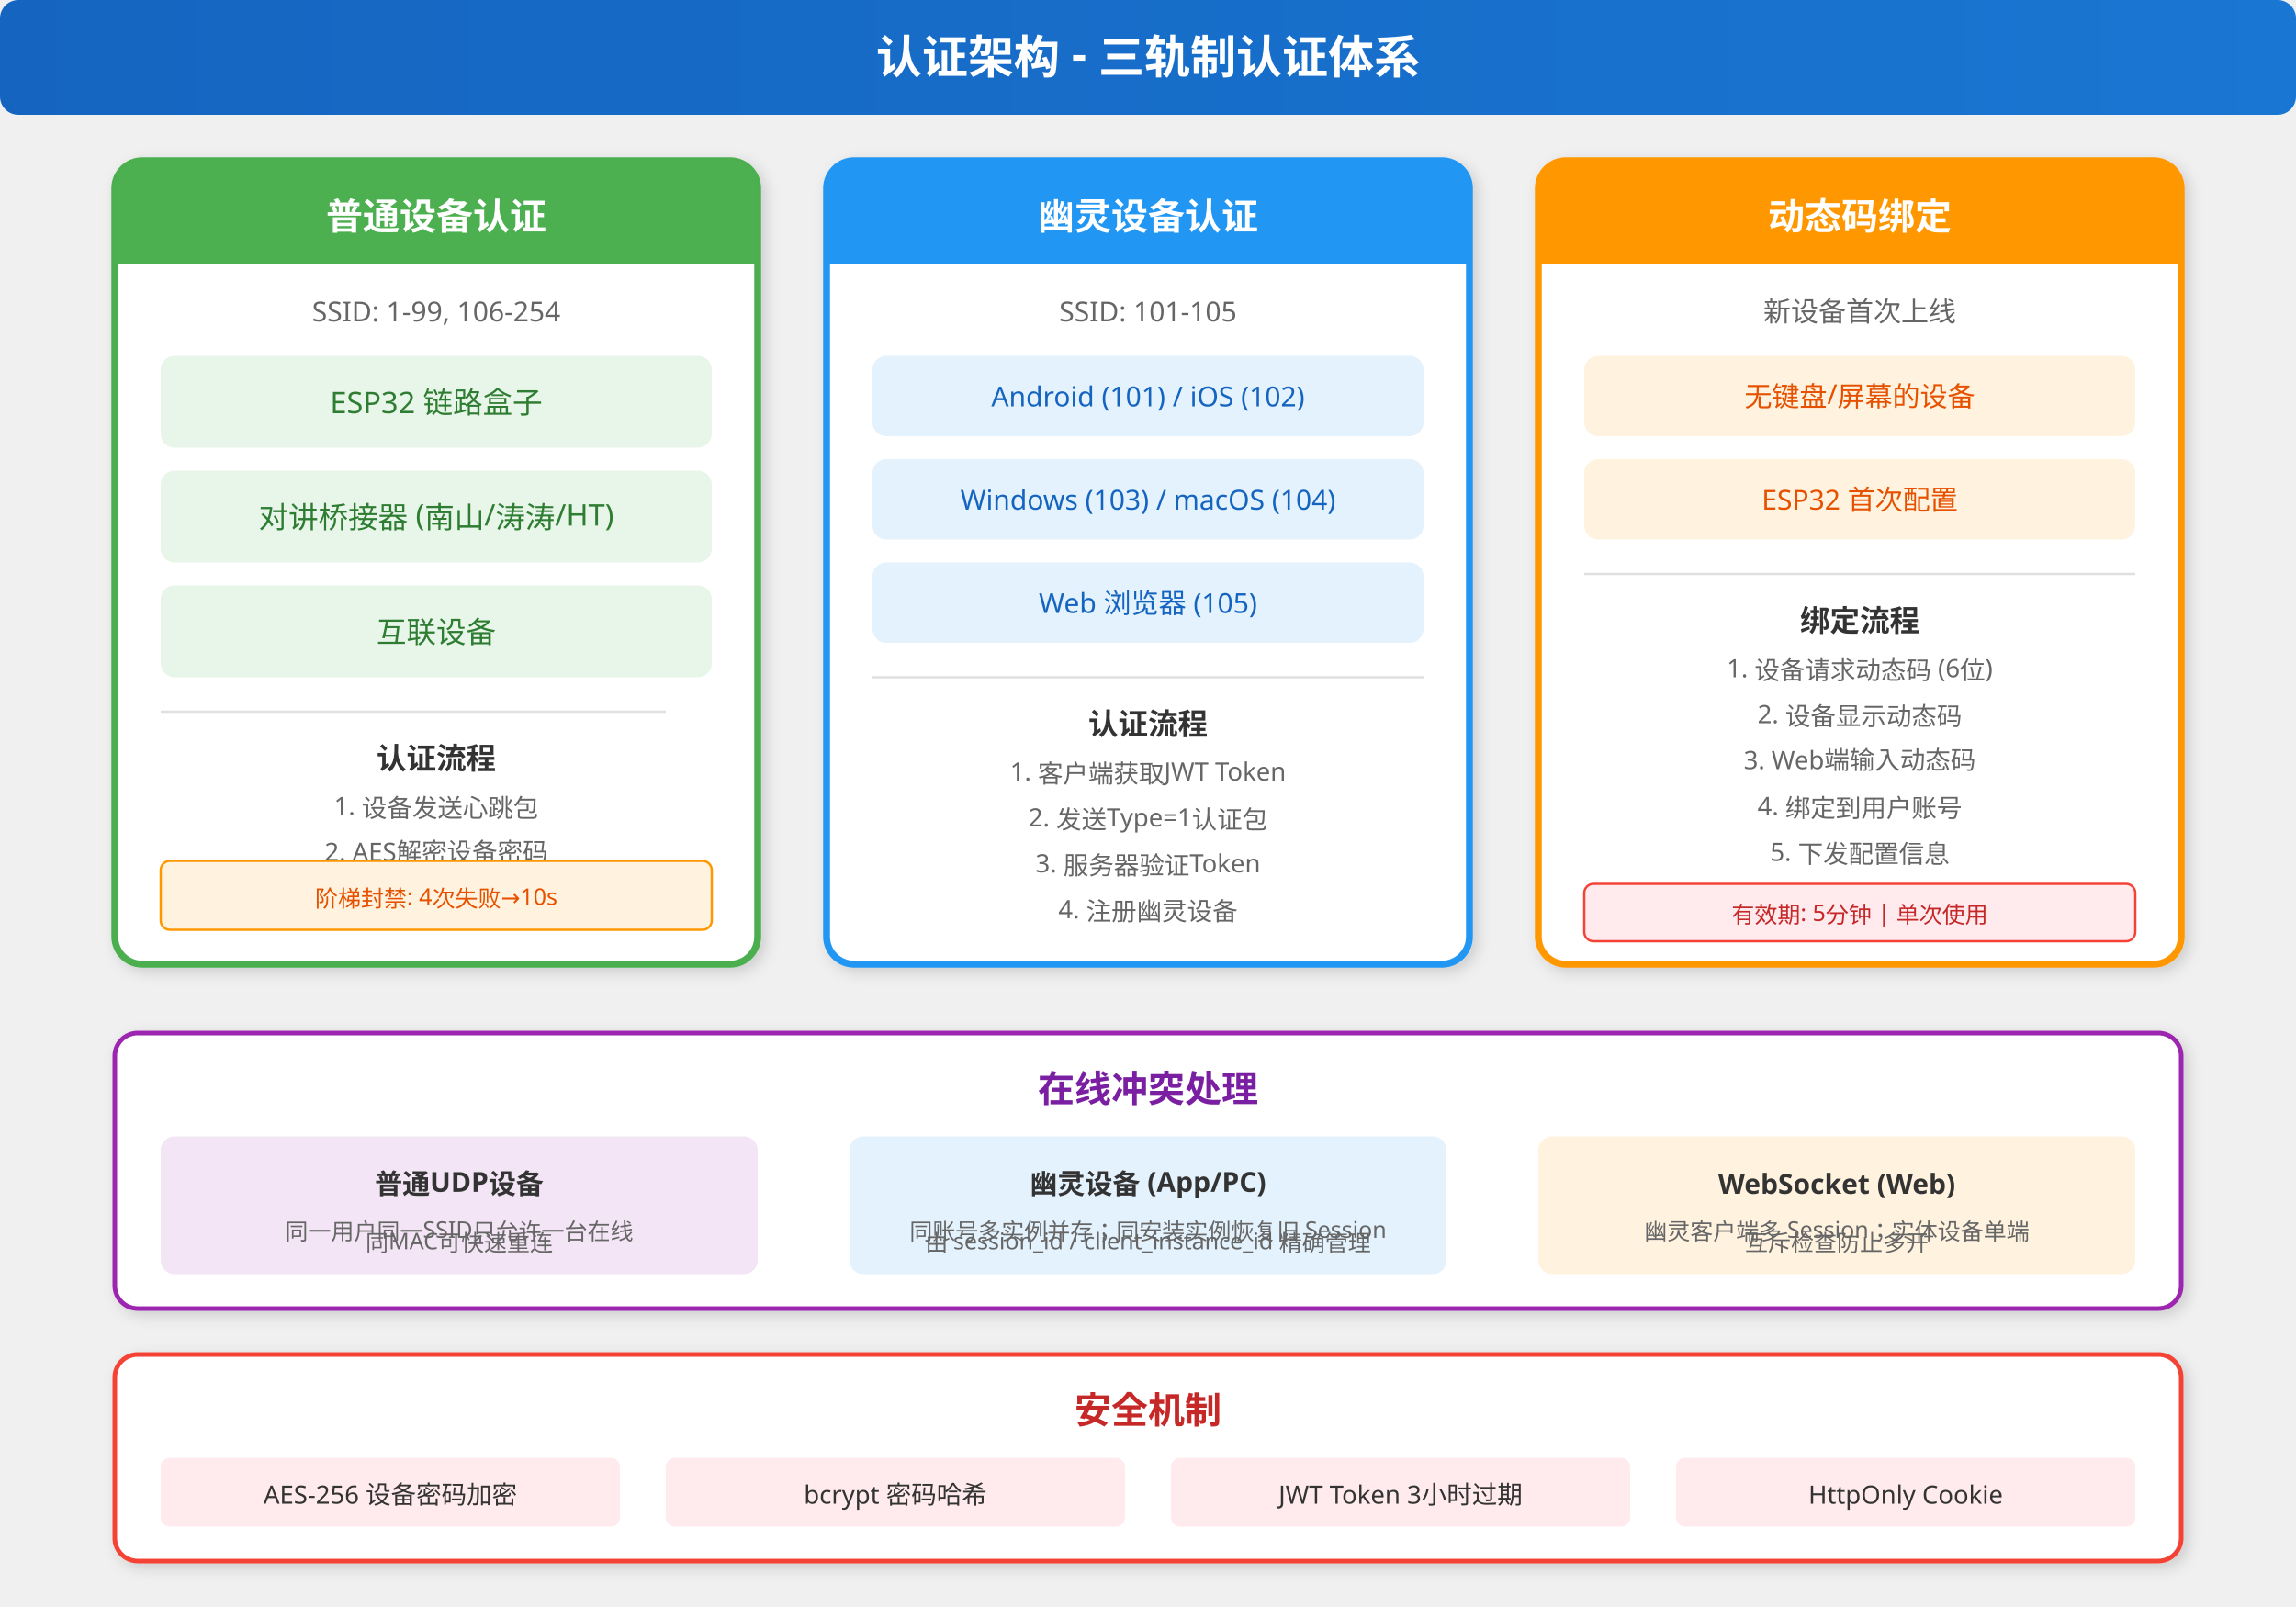
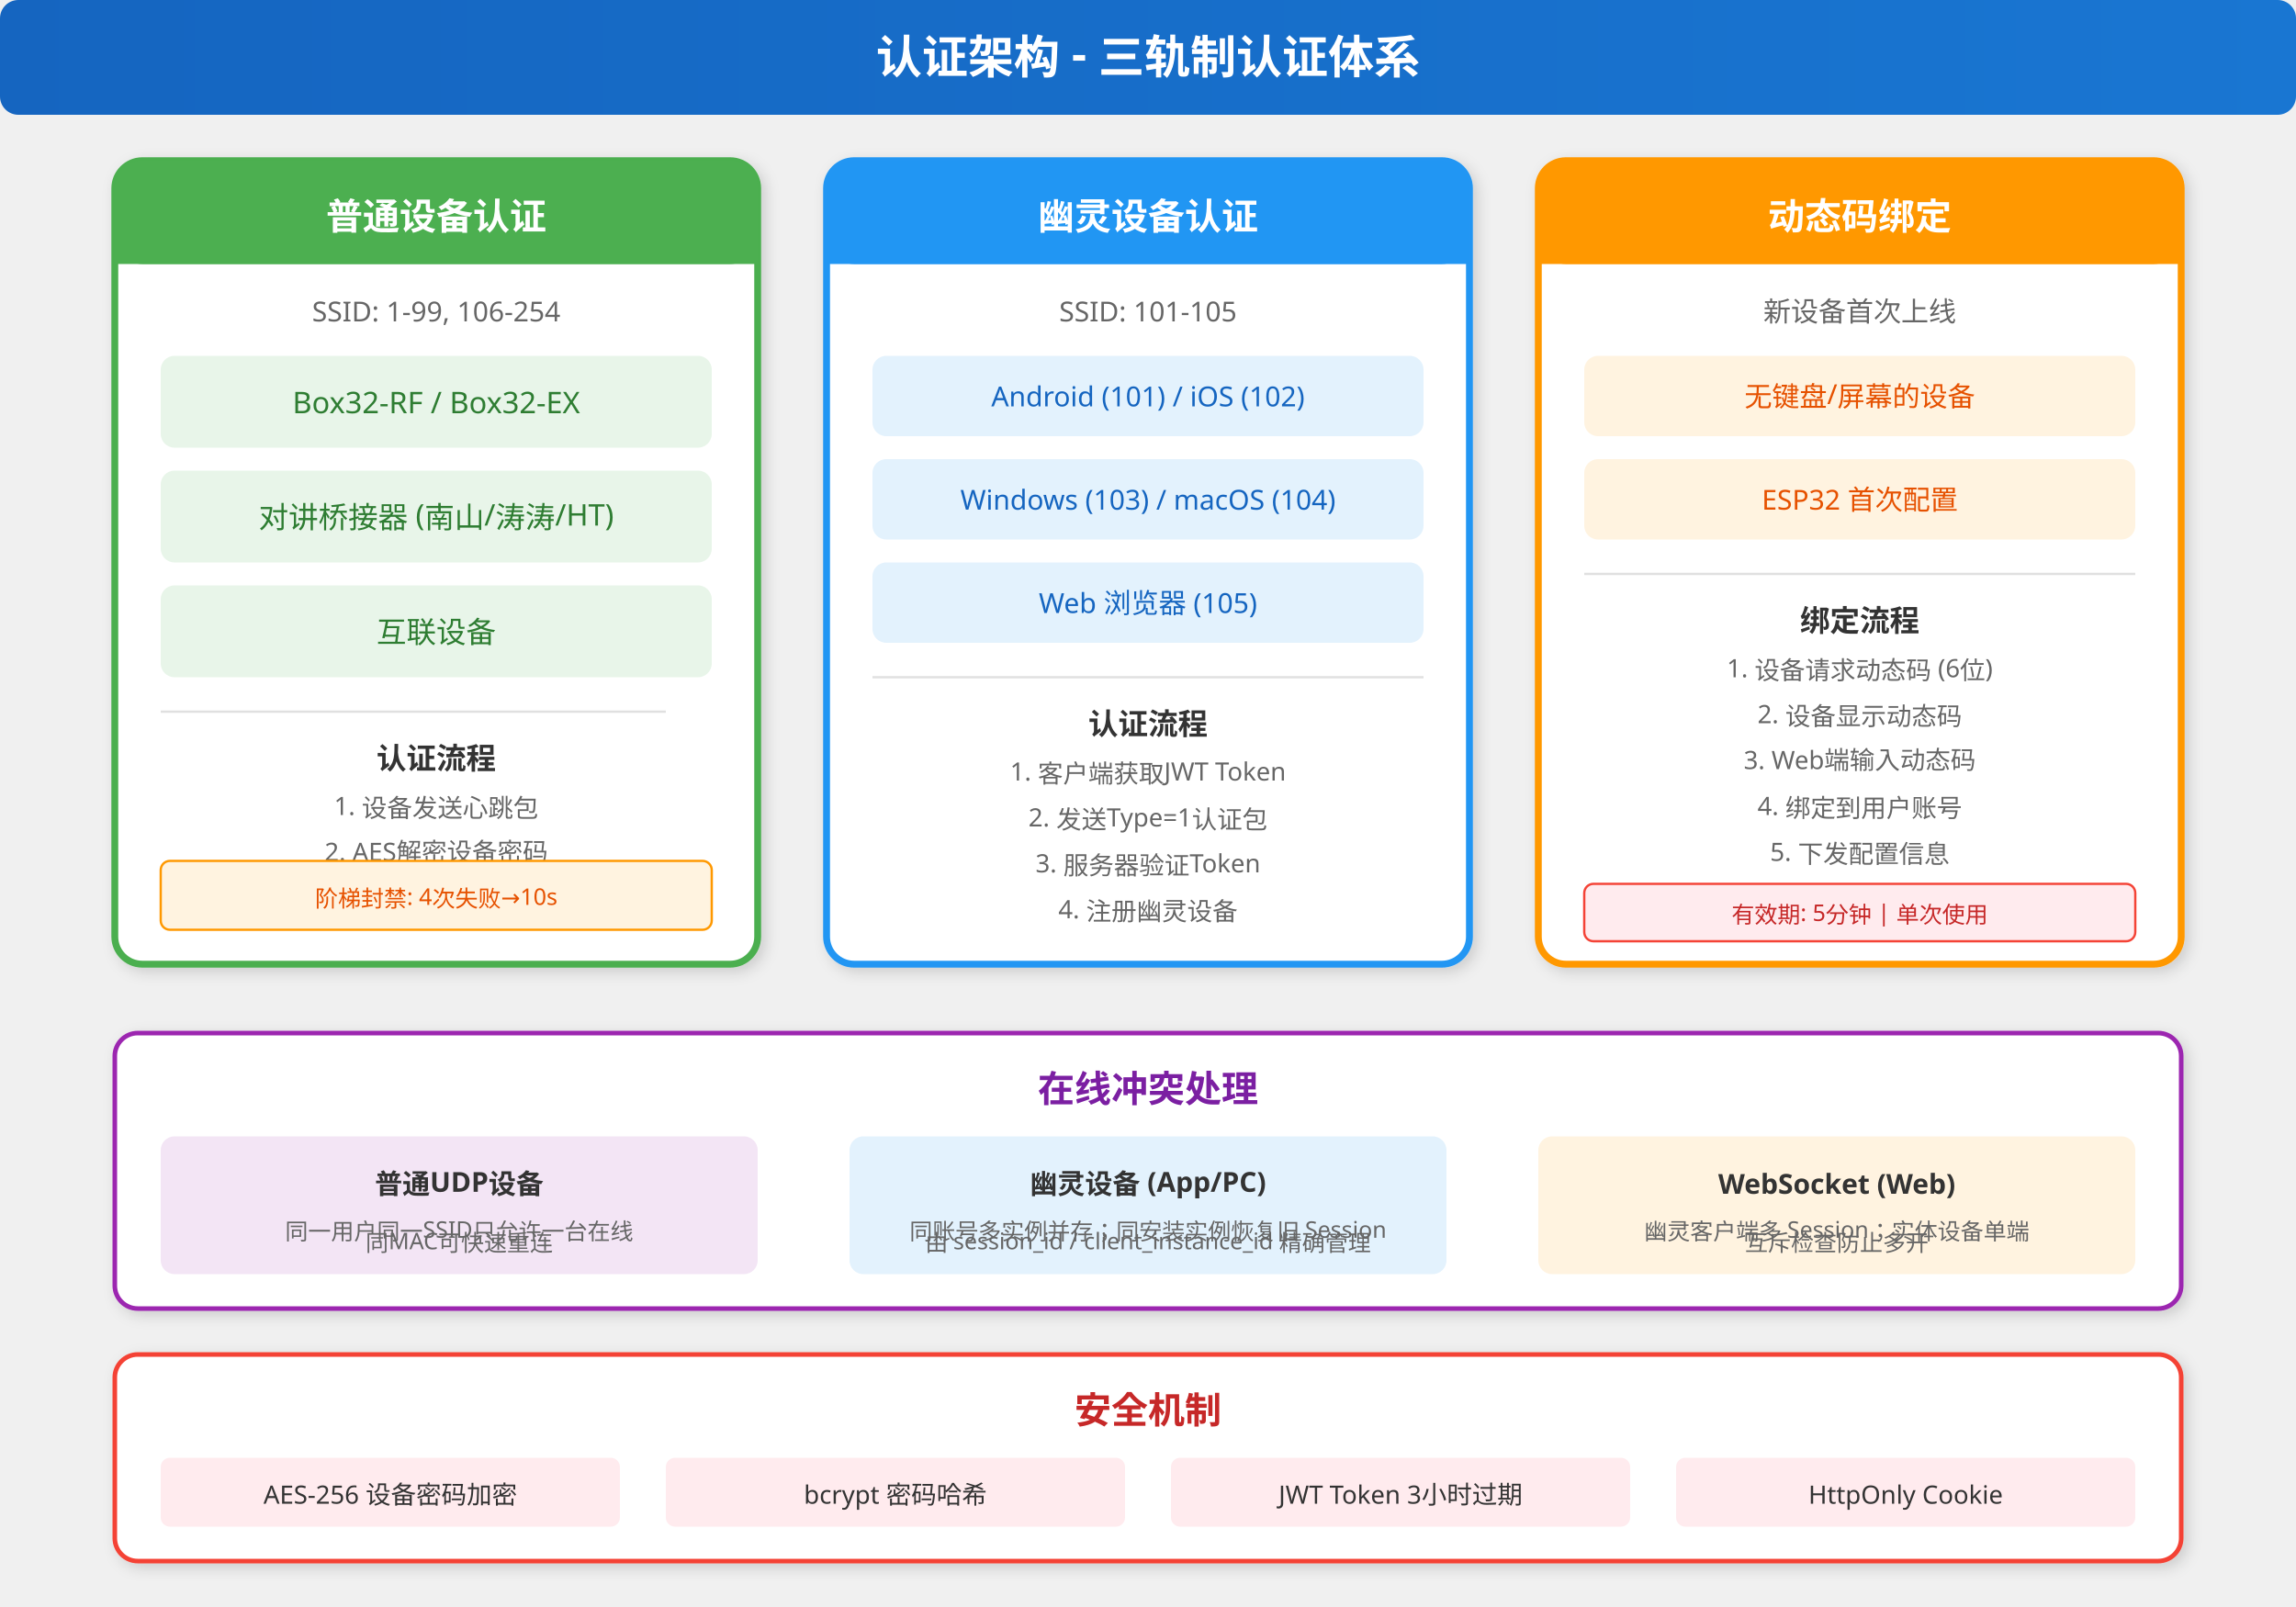
<svg xmlns="http://www.w3.org/2000/svg" viewBox="0 0 1000 700" font-family="Microsoft YaHei, sans-serif">
  <defs>
    <linearGradient id="grad1" x1="0%" y1="0%" x2="100%" y2="0%">
      <stop offset="0%" style="stop-color:#1565c0;stop-opacity:1" />
      <stop offset="100%" style="stop-color:#1976d2;stop-opacity:1" />
    </linearGradient>
    <filter id="shadow">
      <feDropShadow dx="2" dy="2" stdDeviation="3" flood-opacity="0.15" />
    </filter>
  </defs>
  <rect x="0" y="0" width="1000" height="50" fill="url(#grad1)" rx="8" />
  <text x="500" y="32" text-anchor="middle" fill="white" font-size="20" font-weight="bold">认证架构 - 三轨制认证体系</text>
  <rect x="50" y="70" width="280" height="350" fill="white" rx="12" filter="url(#shadow)" stroke="#4caf50" stroke-width="3" />
  <rect x="50" y="70" width="280" height="45" fill="#4caf50" rx="12" />
  <rect x="50" y="95" width="280" height="20" fill="#4caf50" />
  <text x="190" y="100" text-anchor="middle" fill="white" font-size="16" font-weight="bold">普通设备认证</text>
  <text x="190" y="140" text-anchor="middle" fill="#666" font-size="12">SSID: 1-99, 106-254</text>
  <rect x="70" y="155" width="240" height="40" fill="#e8f5e9" rx="6" />
-   <text x="190" y="180" text-anchor="middle" fill="#2e7d32" font-size="13">ESP32 链路盒子</text>
+   <text x="190" y="180" text-anchor="middle" fill="#2e7d32" font-size="13">Box32-RF / Box32-EX</text>
  <rect x="70" y="205" width="240" height="40" fill="#e8f5e9" rx="6" />
  <text x="190" y="230" text-anchor="middle" fill="#2e7d32" font-size="13">对讲桥接器 (南山/涛涛/HT)</text>
  <rect x="70" y="255" width="240" height="40" fill="#e8f5e9" rx="6" />
  <text x="190" y="280" text-anchor="middle" fill="#2e7d32" font-size="13">互联设备</text>
  <line x1="70" y1="310" x2="290" y2="310" stroke="#e0e0e0" stroke-width="1" />
  <text x="190" y="335" text-anchor="middle" fill="#333" font-size="13" font-weight="bold">认证流程</text>
  <text x="190" y="355" text-anchor="middle" fill="#666" font-size="11">1. 设备发送心跳包</text>
  <text x="190" y="375" text-anchor="middle" fill="#666" font-size="11">2. AES解密设备密码</text>
  <text x="190" y="395" text-anchor="middle" fill="#666" font-size="11">3. bcrypt验证哈希</text>
  <rect x="70" y="375" width="240" height="30" fill="#fff3e0" rx="4" stroke="#ff9800" stroke-width="1" />
  <text x="190" y="395" text-anchor="middle" fill="#e65100" font-size="10">阶梯封禁: 4次失败→10s</text>
  <rect x="360" y="70" width="280" height="350" fill="white" rx="12" filter="url(#shadow)" stroke="#2196f3" stroke-width="3" />
  <rect x="360" y="70" width="280" height="45" fill="#2196f3" rx="12" />
  <rect x="360" y="95" width="280" height="20" fill="#2196f3" />
  <text x="500" y="100" text-anchor="middle" fill="white" font-size="16" font-weight="bold">幽灵设备认证</text>
  <text x="500" y="140" text-anchor="middle" fill="#666" font-size="12">SSID: 101-105</text>
  <rect x="380" y="155" width="240" height="35" fill="#e3f2fd" rx="6" />
  <text x="500" y="177" text-anchor="middle" fill="#1565c0" font-size="12">Android (101) / iOS (102)</text>
  <rect x="380" y="200" width="240" height="35" fill="#e3f2fd" rx="6" />
  <text x="500" y="222" text-anchor="middle" fill="#1565c0" font-size="12">Windows (103) / macOS (104)</text>
  <rect x="380" y="245" width="240" height="35" fill="#e3f2fd" rx="6" />
  <text x="500" y="267" text-anchor="middle" fill="#1565c0" font-size="12">Web 浏览器 (105)</text>
  <line x1="380" y1="295" x2="620" y2="295" stroke="#e0e0e0" stroke-width="1" />
  <text x="500" y="320" text-anchor="middle" fill="#333" font-size="13" font-weight="bold">认证流程</text>
  <text x="500" y="340" text-anchor="middle" fill="#666" font-size="11">1. 客户端获取JWT Token</text>
  <text x="500" y="360" text-anchor="middle" fill="#666" font-size="11">2. 发送Type=1认证包</text>
  <text x="500" y="380" text-anchor="middle" fill="#666" font-size="11">3. 服务器验证Token</text>
  <text x="500" y="400" text-anchor="middle" fill="#666" font-size="11">4. 注册幽灵设备</text>
  <rect x="670" y="70" width="280" height="350" fill="white" rx="12" filter="url(#shadow)" stroke="#ff9800" stroke-width="3" />
  <rect x="670" y="70" width="280" height="45" fill="#ff9800" rx="12" />
  <rect x="670" y="95" width="280" height="20" fill="#ff9800" />
  <text x="810" y="100" text-anchor="middle" fill="white" font-size="16" font-weight="bold">动态码绑定</text>
  <text x="810" y="140" text-anchor="middle" fill="#666" font-size="12">新设备首次上线</text>
  <rect x="690" y="155" width="240" height="35" fill="#fff3e0" rx="6" />
  <text x="810" y="177" text-anchor="middle" fill="#e65100" font-size="12">无键盘/屏幕的设备</text>
  <rect x="690" y="200" width="240" height="35" fill="#fff3e0" rx="6" />
  <text x="810" y="222" text-anchor="middle" fill="#e65100" font-size="12">ESP32 首次配置</text>
  <line x1="690" y1="250" x2="930" y2="250" stroke="#e0e0e0" stroke-width="1" />
  <text x="810" y="275" text-anchor="middle" fill="#333" font-size="13" font-weight="bold">绑定流程</text>
  <text x="810" y="295" text-anchor="middle" fill="#666" font-size="11">1. 设备请求动态码 (6位)</text>
  <text x="810" y="315" text-anchor="middle" fill="#666" font-size="11">2. 设备显示动态码</text>
  <text x="810" y="335" text-anchor="middle" fill="#666" font-size="11">3. Web端输入动态码</text>
  <text x="810" y="355" text-anchor="middle" fill="#666" font-size="11">4. 绑定到用户账号</text>
  <text x="810" y="375" text-anchor="middle" fill="#666" font-size="11">5. 下发配置信息</text>
  <rect x="690" y="385" width="240" height="25" fill="#ffebee" rx="4" stroke="#f44336" stroke-width="1" />
  <text x="810" y="402" text-anchor="middle" fill="#c62828" font-size="10">有效期: 5分钟 | 单次使用</text>
  <rect x="50" y="450" width="900" height="120" fill="white" rx="10" filter="url(#shadow)" stroke="#9c27b0" stroke-width="2" />
  <text x="500" y="480" text-anchor="middle" fill="#7b1fa2" font-size="16" font-weight="bold">在线冲突处理</text>
  <rect x="70" y="495" width="260" height="60" fill="#f3e5f5" rx="6" />
  <text x="200" y="520" text-anchor="middle" fill="#333" font-size="12" font-weight="bold">普通UDP设备</text>
  <text x="200" y="540" text-anchor="middle" fill="#666" font-size="10">同一用户同一SSID只允许一台在线</text>
  <text x="200" y="545" text-anchor="middle" fill="#666" font-size="10">同MAC可快速重连</text>
  <rect x="370" y="495" width="260" height="60" fill="#e3f2fd" rx="6" />
  <text x="500" y="520" text-anchor="middle" fill="#333" font-size="12" font-weight="bold">幽灵设备 (App/PC)</text>
  <text x="500" y="540" text-anchor="middle" fill="#666" font-size="10">同账号多实例并存；同安装实例恢复旧 Session</text>
  <text x="500" y="545" text-anchor="middle" fill="#666" font-size="10">由 session_id / client_instance_id 精确管理</text>
  <rect x="670" y="495" width="260" height="60" fill="#fff3e0" rx="6" />
  <text x="800" y="520" text-anchor="middle" fill="#333" font-size="12" font-weight="bold">WebSocket (Web)</text>
  <text x="800" y="540" text-anchor="middle" fill="#666" font-size="10">幽灵客户端多 Session；实体设备单端</text>
  <text x="800" y="545" text-anchor="middle" fill="#666" font-size="10">互斥检查防止多开</text>
  <rect x="50" y="590" width="900" height="90" fill="white" rx="10" filter="url(#shadow)" stroke="#f44336" stroke-width="2" />
  <text x="500" y="620" text-anchor="middle" fill="#c62828" font-size="16" font-weight="bold">安全机制</text>
  <rect x="70" y="635" width="200" height="30" fill="#ffebee" rx="4" />
  <text x="170" y="655" text-anchor="middle" fill="#333" font-size="11">AES-256 设备密码加密</text>
  <rect x="290" y="635" width="200" height="30" fill="#ffebee" rx="4" />
  <text x="390" y="655" text-anchor="middle" fill="#333" font-size="11">bcrypt 密码哈希</text>
  <rect x="510" y="635" width="200" height="30" fill="#ffebee" rx="4" />
  <text x="610" y="655" text-anchor="middle" fill="#333" font-size="11">JWT Token 3小时过期</text>
  <rect x="730" y="635" width="200" height="30" fill="#ffebee" rx="4" />
  <text x="830" y="655" text-anchor="middle" fill="#333" font-size="11">HttpOnly Cookie</text>
</svg>
